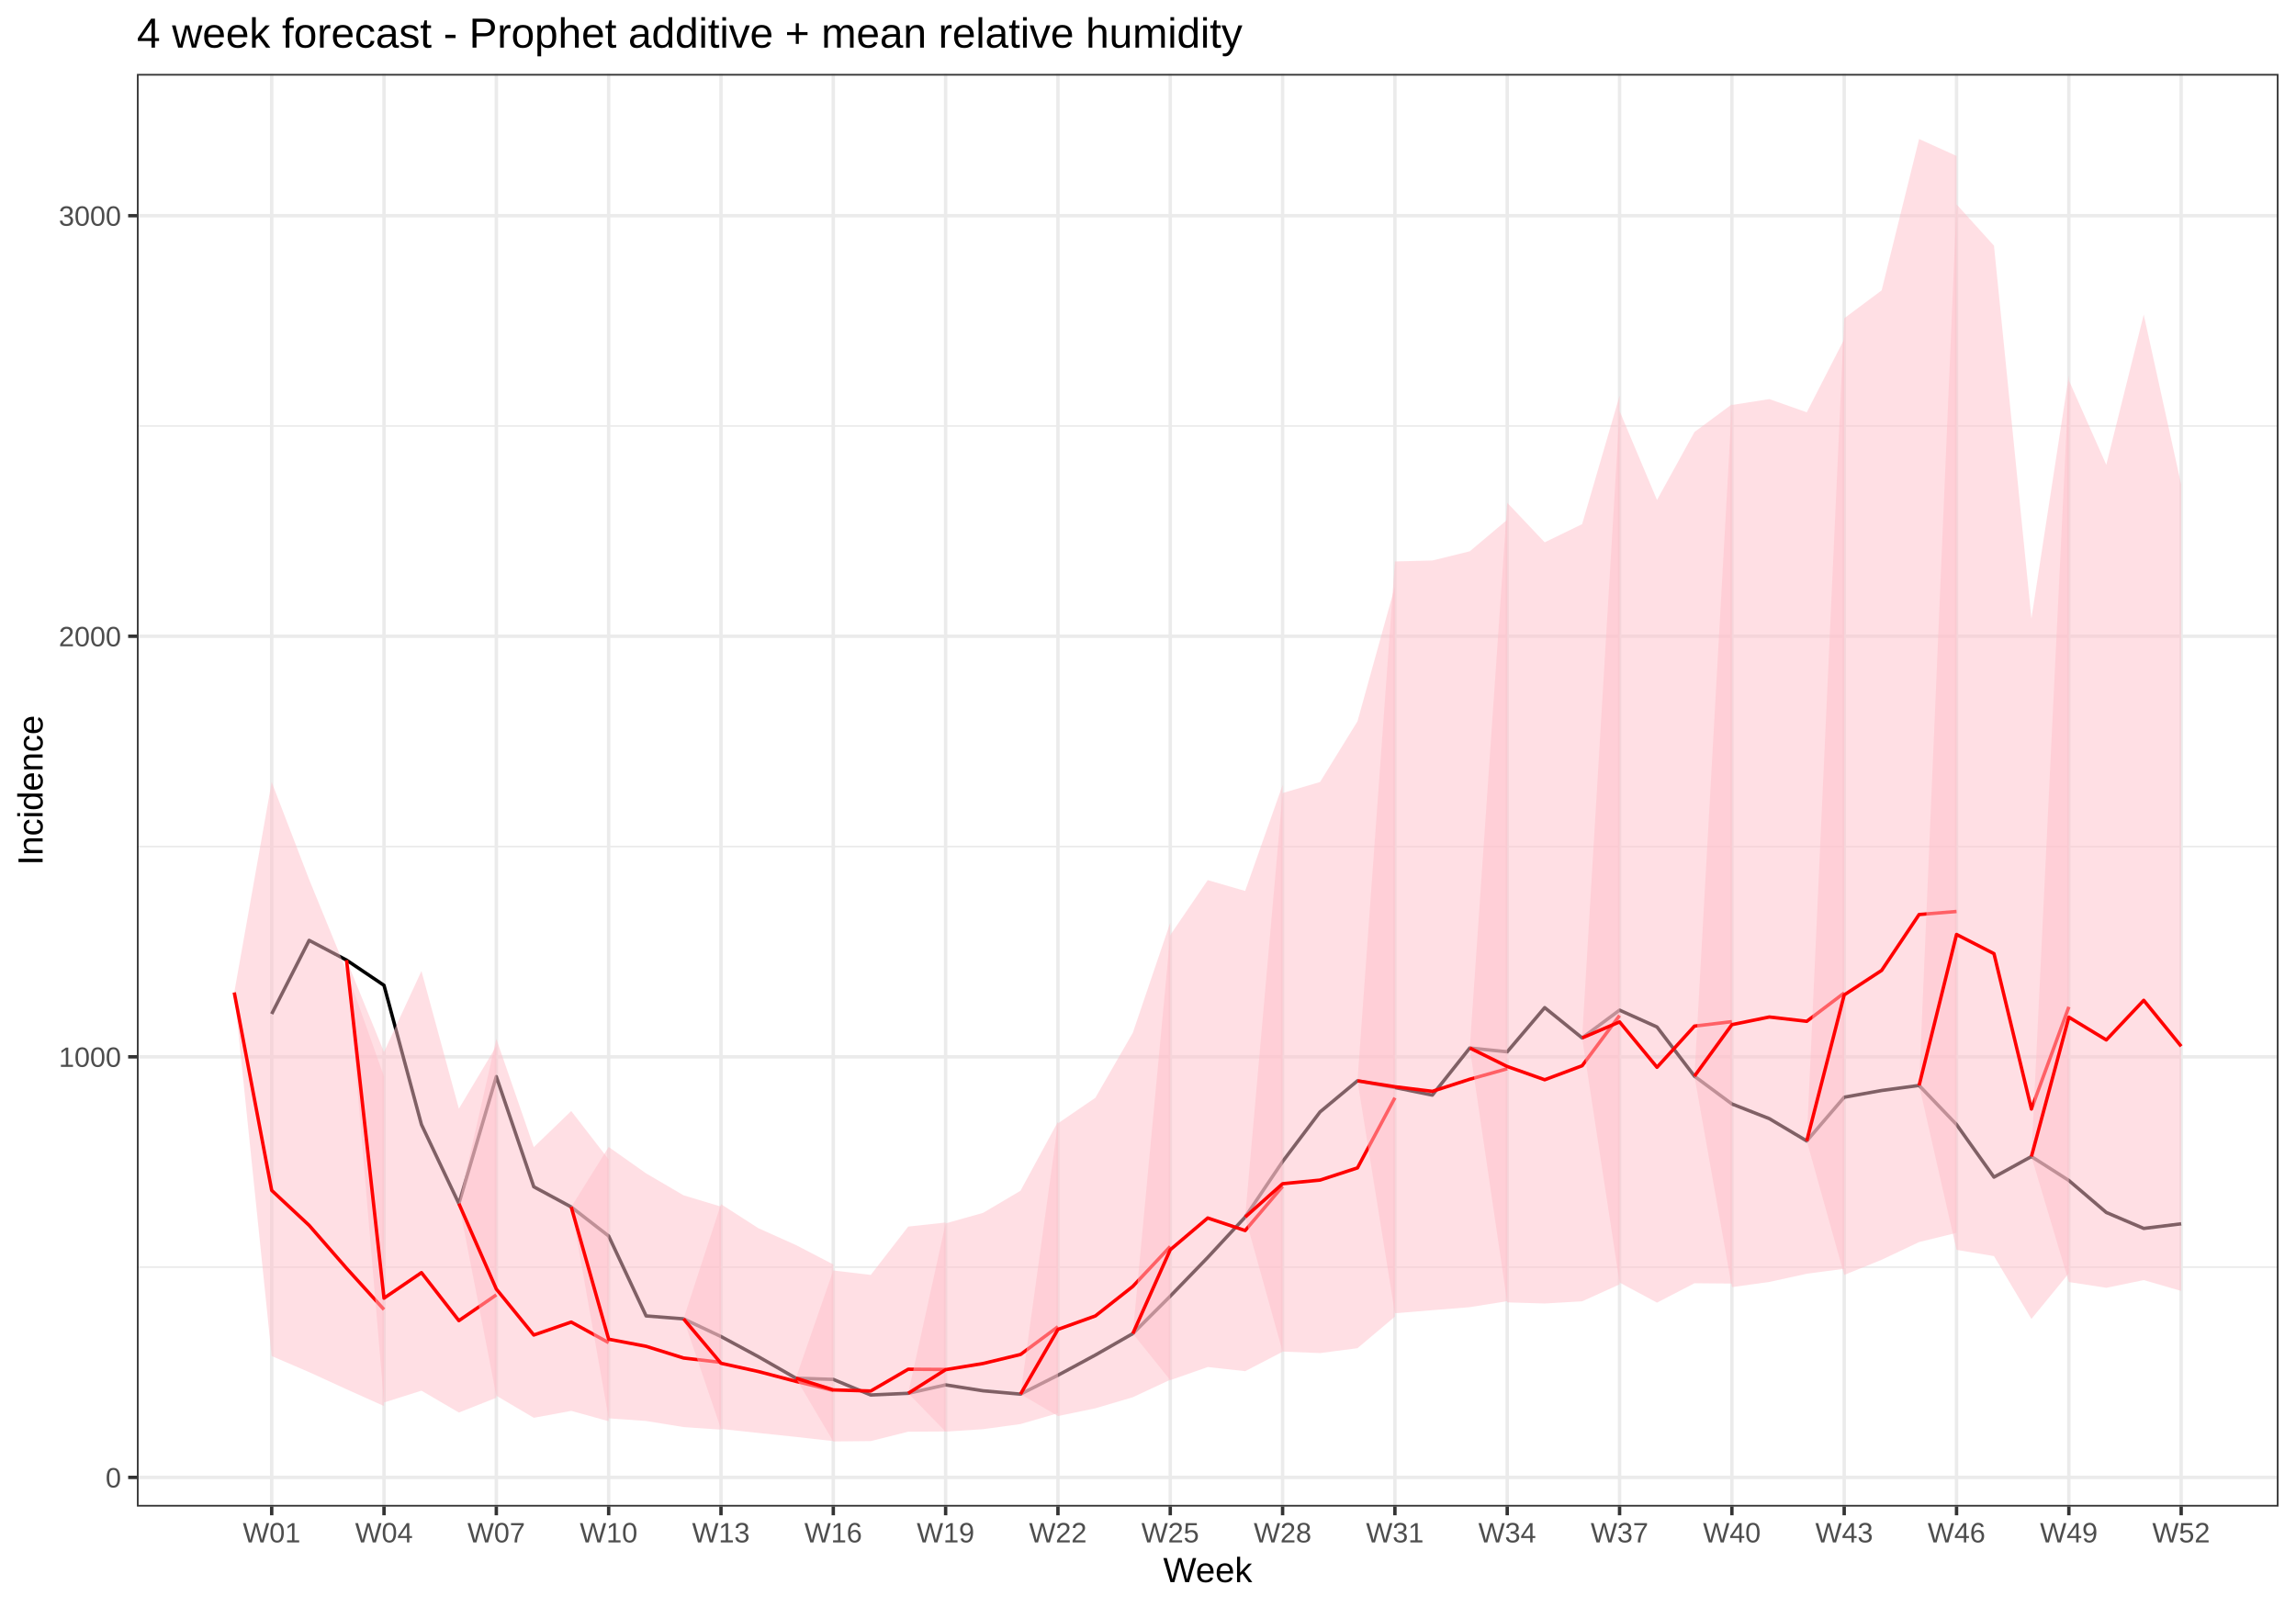
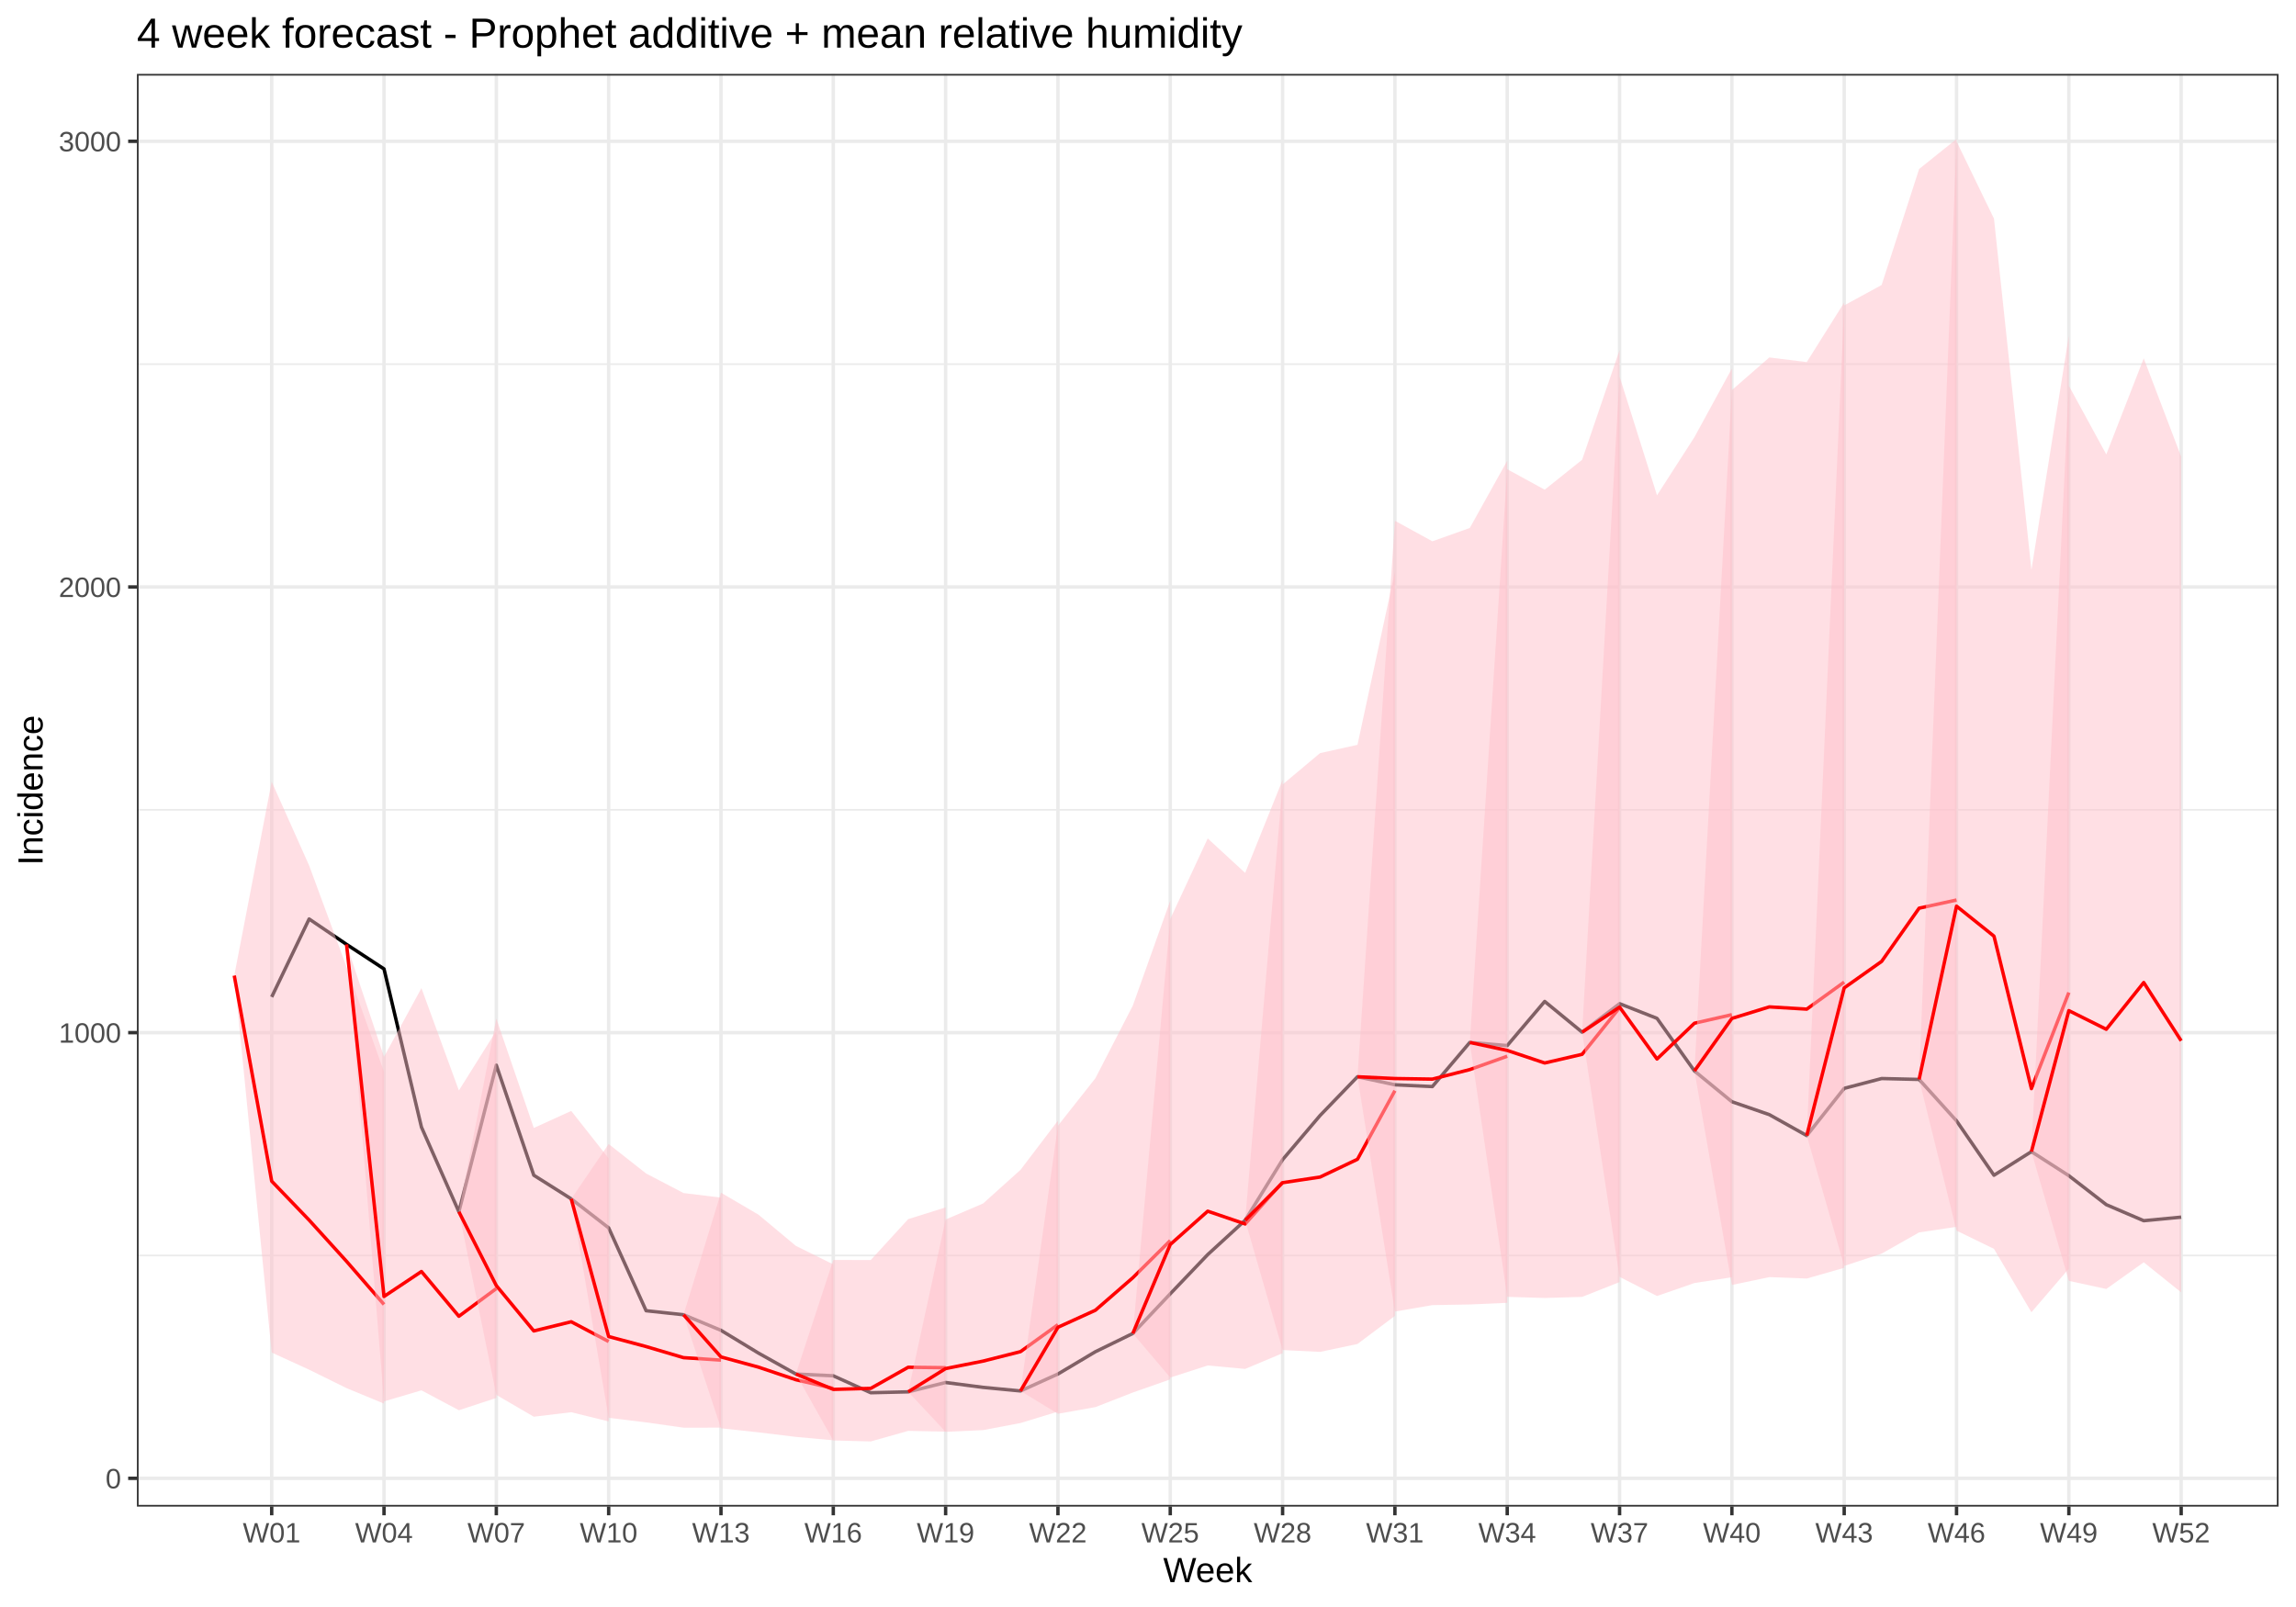
<svg xmlns="http://www.w3.org/2000/svg" class="svglite" width="720.00pt" height="504.00pt" viewBox="0 0 720.00 504.00">
  <defs>
    <style type="text/css">
    .svglite line, .svglite polyline, .svglite polygon, .svglite path, .svglite rect, .svglite circle {
      fill: none;
      stroke: #000000;
      stroke-linecap: round;
      stroke-linejoin: round;
      stroke-miterlimit: 10.00;
    }
    .svglite text {
      white-space: pre;
    }
  </style>
  </defs>
  <rect width="100%" height="100%" style="stroke: none; fill: #FFFFFF;" />
  <defs>
    <clipPath id="cpMC4wMHw3MjAuMDB8MC4wMHw1MDQuMDA=">
      <rect x="0.00" y="0.00" width="720.00" height="504.00" />
    </clipPath>
  </defs>
  <g clip-path="url(#cpMC4wMHw3MjAuMDB8MC4wMHw1MDQuMDA=)">
    <rect x="0.00" y="-0" width="720.00" height="504.00" style="stroke-width: 1.07; stroke: #FFFFFF; fill: #FFFFFF;" />
  </g>
  <defs>
    <clipPath id="cpNDIuOTN8NzE0LjUyfDIzLjE4fDQ3Mi41MA==">
      <rect x="42.93" y="23.18" width="671.59" height="449.33" />
    </clipPath>
  </defs>
  <g clip-path="url(#cpNDIuOTN8NzE0LjUyfDIzLjE4fDQ3Mi41MA==)">
    <rect x="42.93" y="23.18" width="671.59" height="449.33" style="stroke-width: 1.07; stroke: none; fill: #FFFFFF;" />
-     <polyline points="42.93,397.41 714.52,397.41 " style="stroke-width: 0.53; stroke: #EBEBEB; stroke-linecap: butt;" />
-     <polyline points="42.93,265.50 714.52,265.50 " style="stroke-width: 0.53; stroke: #EBEBEB; stroke-linecap: butt;" />
-     <polyline points="42.93,133.60 714.52,133.60 " style="stroke-width: 0.53; stroke: #EBEBEB; stroke-linecap: butt;" />
-     <polyline points="42.93,463.36 714.52,463.36 " style="stroke-width: 1.07; stroke: #EBEBEB; stroke-linecap: butt;" />
-     <polyline points="42.93,331.45 714.52,331.45 " style="stroke-width: 1.07; stroke: #EBEBEB; stroke-linecap: butt;" />
-     <polyline points="42.93,199.55 714.52,199.55 " style="stroke-width: 1.07; stroke: #EBEBEB; stroke-linecap: butt;" />
-     <polyline points="42.93,67.65 714.52,67.65 " style="stroke-width: 1.07; stroke: #EBEBEB; stroke-linecap: butt;" />
+     <polyline points="42.93,393.75 714.52,393.75 " style="stroke-width: 0.53; stroke: #EBEBEB; stroke-linecap: butt;" />
+     <polyline points="42.93,253.98 714.52,253.98 " style="stroke-width: 0.53; stroke: #EBEBEB; stroke-linecap: butt;" />
+     <polyline points="42.93,114.20 714.52,114.20 " style="stroke-width: 0.53; stroke: #EBEBEB; stroke-linecap: butt;" />
+     <polyline points="42.93,463.64 714.52,463.64 " style="stroke-width: 1.07; stroke: #EBEBEB; stroke-linecap: butt;" />
+     <polyline points="42.93,323.86 714.52,323.86 " style="stroke-width: 1.07; stroke: #EBEBEB; stroke-linecap: butt;" />
+     <polyline points="42.93,184.09 714.52,184.09 " style="stroke-width: 1.07; stroke: #EBEBEB; stroke-linecap: butt;" />
+     <polyline points="42.93,44.31 714.52,44.31 " style="stroke-width: 1.07; stroke: #EBEBEB; stroke-linecap: butt;" />
    <polyline points="85.20,472.50 85.20,23.18 " style="stroke-width: 1.07; stroke: #EBEBEB; stroke-linecap: butt;" />
    <polyline points="120.42,472.50 120.42,23.18 " style="stroke-width: 1.07; stroke: #EBEBEB; stroke-linecap: butt;" />
    <polyline points="155.64,472.50 155.64,23.18 " style="stroke-width: 1.07; stroke: #EBEBEB; stroke-linecap: butt;" />
    <polyline points="190.87,472.50 190.87,23.18 " style="stroke-width: 1.07; stroke: #EBEBEB; stroke-linecap: butt;" />
    <polyline points="226.09,472.50 226.09,23.18 " style="stroke-width: 1.07; stroke: #EBEBEB; stroke-linecap: butt;" />
    <polyline points="261.31,472.50 261.31,23.18 " style="stroke-width: 1.07; stroke: #EBEBEB; stroke-linecap: butt;" />
    <polyline points="296.54,472.50 296.54,23.18 " style="stroke-width: 1.07; stroke: #EBEBEB; stroke-linecap: butt;" />
    <polyline points="331.76,472.50 331.76,23.18 " style="stroke-width: 1.07; stroke: #EBEBEB; stroke-linecap: butt;" />
    <polyline points="366.98,472.50 366.98,23.18 " style="stroke-width: 1.07; stroke: #EBEBEB; stroke-linecap: butt;" />
    <polyline points="402.21,472.50 402.21,23.18 " style="stroke-width: 1.07; stroke: #EBEBEB; stroke-linecap: butt;" />
    <polyline points="437.43,472.50 437.43,23.18 " style="stroke-width: 1.07; stroke: #EBEBEB; stroke-linecap: butt;" />
    <polyline points="472.65,472.50 472.65,23.18 " style="stroke-width: 1.07; stroke: #EBEBEB; stroke-linecap: butt;" />
    <polyline points="507.88,472.50 507.88,23.18 " style="stroke-width: 1.07; stroke: #EBEBEB; stroke-linecap: butt;" />
    <polyline points="543.10,472.50 543.10,23.18 " style="stroke-width: 1.07; stroke: #EBEBEB; stroke-linecap: butt;" />
    <polyline points="578.32,472.50 578.32,23.18 " style="stroke-width: 1.07; stroke: #EBEBEB; stroke-linecap: butt;" />
    <polyline points="613.55,472.50 613.55,23.18 " style="stroke-width: 1.07; stroke: #EBEBEB; stroke-linecap: butt;" />
    <polyline points="648.77,472.50 648.77,23.18 " style="stroke-width: 1.07; stroke: #EBEBEB; stroke-linecap: butt;" />
    <polyline points="683.99,472.50 683.99,23.18 " style="stroke-width: 1.07; stroke: #EBEBEB; stroke-linecap: butt;" />
-     <polyline points="85.20,318.00 96.94,294.92 108.68,301.12 120.42,309.03 132.16,352.69 143.90,377.49 155.64,337.65 167.39,372.21 179.13,378.54 190.87,387.65 202.61,412.71 214.35,413.63 226.09,419.17 237.83,425.50 249.57,432.23 261.31,432.62 273.06,437.51 284.80,436.98 296.54,434.34 308.28,436.19 320.02,437.24 331.76,431.31 343.50,424.97 355.24,418.25 366.98,406.51 378.73,394.37 390.47,381.71 402.21,364.30 413.95,348.73 425.69,338.97 437.43,341.08 449.17,343.46 460.91,328.68 472.65,329.87 484.40,316.02 496.14,325.52 507.88,316.81 519.62,322.09 531.36,337.52 543.10,346.23 554.84,350.84 566.58,357.84 578.32,344.12 590.06,342.01 601.81,340.42 613.55,352.69 625.29,369.18 637.03,362.72 648.77,370.23 660.51,380.26 672.25,385.27 683.99,383.82 " style="stroke-width: 1.07; stroke-linecap: butt;" />
-     <polygon points="73.46,311.27 85.20,245.28 96.94,275.83 108.68,304.54 120.42,337.61 120.42,440.98 108.68,435.72 96.94,430.34 85.20,425.30 73.46,311.27 " style="stroke-width: 0.00; stroke: none; stroke-linecap: butt; fill: #FFC0CB; fill-opacity: 0.50;" />
-     <polyline points="73.46,311.27 85.20,245.28 96.94,275.83 108.68,304.54 120.42,337.61 " style="stroke-width: 1.07; stroke: none; stroke-linecap: butt;" />
-     <polyline points="120.42,440.98 108.68,435.72 96.94,430.34 85.20,425.30 73.46,311.27 " style="stroke-width: 1.07; stroke: none; stroke-linecap: butt;" />
-     <polyline points="73.46,311.27 85.20,373.34 96.94,384.30 108.68,397.78 120.42,410.71 " style="stroke-width: 1.07; stroke: #FF0000; stroke-linecap: butt;" />
-     <polygon points="108.68,301.12 120.42,329.94 132.16,304.55 143.90,347.72 155.64,328.08 155.64,438.37 143.90,443.01 132.16,436.15 120.42,439.86 108.68,301.12 " style="stroke-width: 0.00; stroke: none; stroke-linecap: butt; fill: #FFC0CB; fill-opacity: 0.50;" />
-     <polyline points="108.68,301.12 120.42,329.94 132.16,304.55 143.90,347.72 155.64,328.08 " style="stroke-width: 1.07; stroke: none; stroke-linecap: butt;" />
-     <polyline points="155.64,438.37 143.90,443.01 132.16,436.15 120.42,439.86 108.68,301.12 " style="stroke-width: 1.07; stroke: none; stroke-linecap: butt;" />
-     <polyline points="108.68,301.12 120.42,407.14 132.16,399.13 143.90,414.19 155.64,406.11 " style="stroke-width: 1.07; stroke: #FF0000; stroke-linecap: butt;" />
-     <polygon points="143.90,377.49 155.64,325.81 167.39,359.77 179.13,348.45 190.87,363.62 190.87,445.74 179.13,442.49 167.39,444.66 155.64,437.73 143.90,377.49 " style="stroke-width: 0.00; stroke: none; stroke-linecap: butt; fill: #FFC0CB; fill-opacity: 0.50;" />
-     <polyline points="143.90,377.49 155.64,325.81 167.39,359.77 179.13,348.45 190.87,363.62 " style="stroke-width: 1.07; stroke: none; stroke-linecap: butt;" />
-     <polyline points="190.87,445.74 179.13,442.49 167.39,444.66 155.64,437.73 143.90,377.49 " style="stroke-width: 1.07; stroke: none; stroke-linecap: butt;" />
-     <polyline points="143.90,377.49 155.64,404.28 167.39,418.70 179.13,414.64 190.87,421.10 " style="stroke-width: 1.07; stroke: #FF0000; stroke-linecap: butt;" />
-     <polygon points="179.13,378.54 190.87,359.72 202.61,368.01 214.35,374.88 226.09,378.43 226.09,448.38 214.35,447.57 202.61,445.66 190.87,444.83 179.13,378.54 " style="stroke-width: 0.00; stroke: none; stroke-linecap: butt; fill: #FFC0CB; fill-opacity: 0.50;" />
-     <polyline points="179.13,378.54 190.87,359.72 202.61,368.01 214.35,374.88 226.09,378.43 " style="stroke-width: 1.07; stroke: none; stroke-linecap: butt;" />
-     <polyline points="226.09,448.38 214.35,447.57 202.61,445.66 190.87,444.83 179.13,378.54 " style="stroke-width: 1.07; stroke: none; stroke-linecap: butt;" />
-     <polyline points="179.13,378.54 190.87,420.01 202.61,422.24 214.35,425.91 226.09,427.28 " style="stroke-width: 1.07; stroke: #FF0000; stroke-linecap: butt;" />
-     <polygon points="214.35,413.63 226.09,377.66 237.83,385.21 249.57,390.47 261.31,396.57 261.31,451.98 249.57,450.65 237.83,449.42 226.09,448.16 214.35,413.63 " style="stroke-width: 0.00; stroke: none; stroke-linecap: butt; fill: #FFC0CB; fill-opacity: 0.50;" />
-     <polyline points="214.35,413.63 226.09,377.66 237.83,385.21 249.57,390.47 261.31,396.57 " style="stroke-width: 1.07; stroke: none; stroke-linecap: butt;" />
-     <polyline points="261.31,451.98 249.57,450.65 237.83,449.42 226.09,448.16 214.35,413.63 " style="stroke-width: 1.07; stroke: none; stroke-linecap: butt;" />
-     <polyline points="214.35,413.63 226.09,427.56 237.83,430.15 249.57,433.23 261.31,436.09 " style="stroke-width: 1.07; stroke: #FF0000; stroke-linecap: butt;" />
-     <polygon points="249.57,432.23 261.31,398.46 273.06,399.85 284.80,384.69 296.54,383.41 296.54,448.95 284.80,449.02 273.06,451.96 261.31,452.08 249.57,432.23 " style="stroke-width: 0.00; stroke: none; stroke-linecap: butt; fill: #FFC0CB; fill-opacity: 0.50;" />
-     <polyline points="249.57,432.23 261.31,398.46 273.06,399.85 284.80,384.69 296.54,383.41 " style="stroke-width: 1.07; stroke: none; stroke-linecap: butt;" />
-     <polyline points="296.54,448.95 284.80,449.02 273.06,451.96 261.31,452.08 249.57,432.23 " style="stroke-width: 1.07; stroke: none; stroke-linecap: butt;" />
-     <polyline points="249.57,432.23 261.31,435.91 273.06,436.26 284.80,429.43 296.54,429.50 " style="stroke-width: 1.07; stroke: #FF0000; stroke-linecap: butt;" />
-     <polygon points="284.80,436.98 296.54,383.68 308.28,380.39 320.02,373.45 331.76,351.80 331.76,443.22 320.02,446.62 308.28,448.23 296.54,449.00 284.80,436.98 " style="stroke-width: 0.00; stroke: none; stroke-linecap: butt; fill: #FFC0CB; fill-opacity: 0.50;" />
-     <polyline points="284.80,436.98 296.54,383.68 308.28,380.39 320.02,373.45 331.76,351.80 " style="stroke-width: 1.07; stroke: none; stroke-linecap: butt;" />
-     <polyline points="331.76,443.22 320.02,446.62 308.28,448.23 296.54,449.00 284.80,436.98 " style="stroke-width: 1.07; stroke: none; stroke-linecap: butt;" />
-     <polyline points="284.80,436.98 296.54,429.56 308.28,427.63 320.02,424.80 331.76,416.10 " style="stroke-width: 1.07; stroke: #FF0000; stroke-linecap: butt;" />
-     <polygon points="320.02,437.24 331.76,352.32 343.50,344.29 355.24,323.90 366.98,289.35 366.98,432.72 355.24,438.21 343.50,441.68 331.76,444.11 320.02,437.24 " style="stroke-width: 0.00; stroke: none; stroke-linecap: butt; fill: #FFC0CB; fill-opacity: 0.50;" />
-     <polyline points="320.02,437.24 331.76,352.32 343.50,344.29 355.24,323.90 366.98,289.35 " style="stroke-width: 1.07; stroke: none; stroke-linecap: butt;" />
-     <polyline points="366.98,432.72 355.24,438.21 343.50,441.68 331.76,444.11 320.02,437.24 " style="stroke-width: 1.07; stroke: none; stroke-linecap: butt;" />
-     <polyline points="320.02,437.24 331.76,416.94 343.50,412.71 355.24,403.45 366.98,390.94 " style="stroke-width: 1.07; stroke: #FF0000; stroke-linecap: butt;" />
-     <polygon points="355.24,418.25 366.98,293.27 378.73,276.03 390.47,279.43 402.21,246.19 402.21,423.94 390.47,430.04 378.73,428.74 366.98,432.86 355.24,418.25 " style="stroke-width: 0.00; stroke: none; stroke-linecap: butt; fill: #FFC0CB; fill-opacity: 0.50;" />
-     <polyline points="355.24,418.25 366.98,293.27 378.73,276.03 390.47,279.43 402.21,246.19 " style="stroke-width: 1.07; stroke: none; stroke-linecap: butt;" />
-     <polyline points="402.21,423.94 390.47,430.04 378.73,428.74 366.98,432.86 355.24,418.25 " style="stroke-width: 1.07; stroke: none; stroke-linecap: butt;" />
-     <polyline points="355.24,418.25 366.98,391.96 378.73,382.00 390.47,385.93 402.21,372.08 " style="stroke-width: 1.07; stroke: #FF0000; stroke-linecap: butt;" />
-     <polygon points="390.47,381.71 402.21,248.72 413.95,245.26 425.69,226.23 437.43,183.94 437.43,412.92 425.69,422.83 413.95,424.36 402.21,423.89 390.47,381.71 " style="stroke-width: 0.00; stroke: none; stroke-linecap: butt; fill: #FFC0CB; fill-opacity: 0.50;" />
-     <polyline points="390.47,381.71 402.21,248.72 413.95,245.26 425.69,226.23 437.43,183.94 " style="stroke-width: 1.07; stroke: none; stroke-linecap: butt;" />
-     <polyline points="437.43,412.92 425.69,422.83 413.95,424.36 402.21,423.89 390.47,381.71 " style="stroke-width: 1.07; stroke: none; stroke-linecap: butt;" />
-     <polyline points="390.47,381.71 402.21,371.25 413.95,370.11 425.69,366.28 437.43,344.29 " style="stroke-width: 1.07; stroke: #FF0000; stroke-linecap: butt;" />
-     <polygon points="425.69,338.97 437.43,176.09 449.17,175.79 460.91,172.90 472.65,163.01 472.65,408.08 460.91,409.96 449.17,410.91 437.43,411.87 425.69,338.97 " style="stroke-width: 0.00; stroke: none; stroke-linecap: butt; fill: #FFC0CB; fill-opacity: 0.50;" />
-     <polyline points="425.69,338.97 437.43,176.09 449.17,175.79 460.91,172.90 472.65,163.01 " style="stroke-width: 1.07; stroke: none; stroke-linecap: butt;" />
-     <polyline points="472.65,408.08 460.91,409.96 449.17,410.91 437.43,411.87 425.69,338.97 " style="stroke-width: 1.07; stroke: none; stroke-linecap: butt;" />
-     <polyline points="425.69,338.97 437.43,340.83 449.17,342.27 460.91,338.48 472.65,335.19 " style="stroke-width: 1.07; stroke: #FF0000; stroke-linecap: butt;" />
-     <polygon points="460.91,328.68 472.65,157.67 484.40,170.09 496.14,164.38 507.88,124.13 507.88,402.82 496.14,408.13 484.40,408.81 472.65,408.46 460.91,328.68 " style="stroke-width: 0.00; stroke: none; stroke-linecap: butt; fill: #FFC0CB; fill-opacity: 0.50;" />
-     <polyline points="460.91,328.68 472.65,157.67 484.40,170.09 496.14,164.38 507.88,124.13 " style="stroke-width: 1.07; stroke: none; stroke-linecap: butt;" />
-     <polyline points="507.88,402.82 496.14,408.13 484.40,408.81 472.65,408.46 460.91,328.68 " style="stroke-width: 1.07; stroke: none; stroke-linecap: butt;" />
-     <polyline points="460.91,328.68 472.65,334.48 484.40,338.64 496.14,334.25 507.88,318.49 " style="stroke-width: 1.07; stroke: #FF0000; stroke-linecap: butt;" />
-     <polygon points="496.14,325.52 507.88,128.91 519.62,156.81 531.36,135.49 543.10,126.80 543.10,402.56 531.36,402.46 519.62,408.54 507.88,402.25 496.14,325.52 " style="stroke-width: 0.00; stroke: none; stroke-linecap: butt; fill: #FFC0CB; fill-opacity: 0.50;" />
-     <polyline points="496.14,325.52 507.88,128.91 519.62,156.81 531.36,135.49 543.10,126.80 " style="stroke-width: 1.07; stroke: none; stroke-linecap: butt;" />
-     <polyline points="543.10,402.56 531.36,402.46 519.62,408.54 507.88,402.25 496.14,325.52 " style="stroke-width: 1.07; stroke: none; stroke-linecap: butt;" />
-     <polyline points="496.14,325.52 507.88,320.50 519.62,334.73 531.36,321.82 543.10,320.42 " style="stroke-width: 1.07; stroke: #FF0000; stroke-linecap: butt;" />
-     <polygon points="531.36,337.52 543.10,127.01 554.84,125.17 566.58,129.31 578.32,106.39 578.32,397.92 566.58,399.48 554.84,402.05 543.10,403.68 531.36,337.52 " style="stroke-width: 0.00; stroke: none; stroke-linecap: butt; fill: #FFC0CB; fill-opacity: 0.50;" />
-     <polyline points="531.36,337.52 543.10,127.01 554.84,125.17 566.58,129.31 578.32,106.39 " style="stroke-width: 1.07; stroke: none; stroke-linecap: butt;" />
-     <polyline points="578.32,397.92 566.58,399.48 554.84,402.05 543.10,403.68 531.36,337.52 " style="stroke-width: 1.07; stroke: none; stroke-linecap: butt;" />
-     <polyline points="531.36,337.52 543.10,321.36 554.84,318.96 566.58,320.31 578.32,311.42 " style="stroke-width: 1.07; stroke: #FF0000; stroke-linecap: butt;" />
-     <polygon points="566.58,357.84 578.32,99.83 590.06,91.07 601.81,43.60 613.55,48.91 613.55,386.66 601.81,389.54 590.06,395.10 578.32,399.86 566.58,357.84 " style="stroke-width: 0.00; stroke: none; stroke-linecap: butt; fill: #FFC0CB; fill-opacity: 0.50;" />
-     <polyline points="566.58,357.84 578.32,99.83 590.06,91.07 601.81,43.60 613.55,48.91 " style="stroke-width: 1.07; stroke: none; stroke-linecap: butt;" />
-     <polyline points="613.55,386.66 601.81,389.54 590.06,395.10 578.32,399.86 566.58,357.84 " style="stroke-width: 1.07; stroke: none; stroke-linecap: butt;" />
-     <polyline points="566.58,357.84 578.32,312.03 590.06,304.35 601.81,286.82 613.55,285.87 " style="stroke-width: 1.07; stroke: #FF0000; stroke-linecap: butt;" />
-     <polygon points="601.81,340.42 613.55,64.09 625.29,77.06 637.03,193.98 648.77,117.68 648.77,399.33 637.03,413.66 625.29,393.95 613.55,391.99 601.81,340.42 " style="stroke-width: 0.00; stroke: none; stroke-linecap: butt; fill: #FFC0CB; fill-opacity: 0.50;" />
-     <polyline points="601.81,340.42 613.55,64.09 625.29,77.06 637.03,193.98 648.77,117.68 " style="stroke-width: 1.07; stroke: none; stroke-linecap: butt;" />
-     <polyline points="648.77,399.33 637.03,413.66 625.29,393.95 613.55,391.99 601.81,340.42 " style="stroke-width: 1.07; stroke: none; stroke-linecap: butt;" />
-     <polyline points="601.81,340.42 613.55,293.07 625.29,299.09 637.03,347.82 648.77,315.78 " style="stroke-width: 1.07; stroke: #FF0000; stroke-linecap: butt;" />
-     <polygon points="637.03,362.72 648.77,119.28 660.51,145.78 672.25,98.67 683.99,151.96 683.99,404.87 672.25,401.47 660.51,403.89 648.77,402.08 637.03,362.72 " style="stroke-width: 0.00; stroke: none; stroke-linecap: butt; fill: #FFC0CB; fill-opacity: 0.50;" />
-     <polyline points="637.03,362.72 648.77,119.28 660.51,145.78 672.25,98.67 683.99,151.96 " style="stroke-width: 1.07; stroke: none; stroke-linecap: butt;" />
-     <polyline points="683.99,404.87 672.25,401.47 660.51,403.89 648.77,402.08 637.03,362.72 " style="stroke-width: 1.07; stroke: none; stroke-linecap: butt;" />
-     <polyline points="637.03,362.72 648.77,319.02 660.51,326.15 672.25,313.73 683.99,328.14 " style="stroke-width: 1.07; stroke: #FF0000; stroke-linecap: butt;" />
+     <polyline points="85.20,312.68 96.94,288.22 108.68,296.19 120.42,303.88 132.16,353.50 143.90,380.05 155.64,334.07 167.39,368.59 179.13,376.00 190.87,385.09 202.61,411.08 214.35,412.34 226.09,417.23 237.83,424.36 249.57,430.93 261.31,431.49 273.06,436.80 284.80,436.52 296.54,433.59 308.28,435.12 320.02,436.24 331.76,430.93 343.50,423.94 355.24,418.21 366.98,405.77 378.73,393.47 390.47,382.71 402.21,363.70 413.95,349.86 425.69,337.70 437.43,340.22 449.17,340.78 460.91,326.94 472.65,327.92 484.40,314.08 496.14,323.72 507.88,314.78 519.62,319.39 531.36,335.88 543.10,345.53 554.84,349.58 566.58,356.15 578.32,341.34 590.06,338.26 601.81,338.54 613.55,351.54 625.29,368.59 637.03,361.18 648.77,368.73 660.51,377.82 672.25,382.85 683.99,381.73 " style="stroke-width: 1.07; stroke-linecap: butt;" />
+     <polygon points="73.46,305.97 85.20,245.17 96.94,271.45 108.68,303.26 120.42,336.14 120.42,440.22 108.68,435.36 96.94,429.57 85.20,424.20 73.46,305.97 " style="stroke-width: 0.00; stroke: none; stroke-linecap: butt; fill: #FFC0CB; fill-opacity: 0.50;" />
+     <polyline points="73.46,305.97 85.20,245.17 96.94,271.45 108.68,303.26 120.42,336.14 " style="stroke-width: 1.07; stroke: none; stroke-linecap: butt;" />
+     <polyline points="120.42,440.22 108.68,435.36 96.94,429.57 85.20,424.20 73.46,305.97 " style="stroke-width: 1.07; stroke: none; stroke-linecap: butt;" />
+     <polyline points="73.46,305.97 85.20,370.45 96.94,382.66 108.68,395.60 120.42,409.12 " style="stroke-width: 1.07; stroke: #FF0000; stroke-linecap: butt;" />
+     <polygon points="108.68,296.19 120.42,331.45 132.16,309.91 143.90,342.01 155.64,323.27 155.64,438.43 143.90,442.29 132.16,436.05 120.42,439.52 108.68,296.19 " style="stroke-width: 0.00; stroke: none; stroke-linecap: butt; fill: #FFC0CB; fill-opacity: 0.50;" />
+     <polyline points="108.68,296.19 120.42,331.45 132.16,309.91 143.90,342.01 155.64,323.27 " style="stroke-width: 1.07; stroke: none; stroke-linecap: butt;" />
+     <polyline points="155.64,438.43 143.90,442.29 132.16,436.05 120.42,439.52 108.68,296.19 " style="stroke-width: 1.07; stroke: none; stroke-linecap: butt;" />
+     <polyline points="108.68,296.19 120.42,406.61 132.16,398.78 143.90,412.82 155.64,404.13 " style="stroke-width: 1.07; stroke: #FF0000; stroke-linecap: butt;" />
+     <polygon points="143.90,380.05 155.64,319.44 167.39,353.76 179.13,348.42 190.87,363.29 190.87,445.80 179.13,442.91 167.39,444.32 155.64,437.48 143.90,380.05 " style="stroke-width: 0.00; stroke: none; stroke-linecap: butt; fill: #FFC0CB; fill-opacity: 0.50;" />
+     <polyline points="143.90,380.05 155.64,319.44 167.39,353.76 179.13,348.42 190.87,363.29 " style="stroke-width: 1.07; stroke: none; stroke-linecap: butt;" />
+     <polyline points="190.87,445.80 179.13,442.91 167.39,444.32 155.64,437.48 143.90,380.05 " style="stroke-width: 1.07; stroke: none; stroke-linecap: butt;" />
+     <polyline points="143.90,380.05 155.64,403.20 167.39,417.42 179.13,414.54 190.87,420.74 " style="stroke-width: 1.07; stroke: #FF0000; stroke-linecap: butt;" />
+     <polygon points="179.13,376.00 190.87,358.80 202.61,368.04 214.35,374.17 226.09,375.61 226.09,447.75 214.35,447.76 202.61,446.10 190.87,444.67 179.13,376.00 " style="stroke-width: 0.00; stroke: none; stroke-linecap: butt; fill: #FFC0CB; fill-opacity: 0.50;" />
+     <polyline points="179.13,376.00 190.87,358.80 202.61,368.04 214.35,374.17 226.09,375.61 " style="stroke-width: 1.07; stroke: none; stroke-linecap: butt;" />
+     <polyline points="226.09,447.75 214.35,447.76 202.61,446.10 190.87,444.67 179.13,376.00 " style="stroke-width: 1.07; stroke: none; stroke-linecap: butt;" />
+     <polyline points="179.13,376.00 190.87,419.18 202.61,422.32 214.35,425.80 226.09,426.58 " style="stroke-width: 1.07; stroke: #FF0000; stroke-linecap: butt;" />
+     <polygon points="214.35,412.34 226.09,374.06 237.83,380.94 249.57,390.74 261.31,396.55 261.31,451.72 249.57,450.65 237.83,449.22 226.09,447.95 214.35,412.34 " style="stroke-width: 0.00; stroke: none; stroke-linecap: butt; fill: #FFC0CB; fill-opacity: 0.50;" />
+     <polyline points="214.35,412.34 226.09,374.06 237.83,380.94 249.57,390.74 261.31,396.55 " style="stroke-width: 1.07; stroke: none; stroke-linecap: butt;" />
+     <polyline points="261.31,451.72 249.57,450.65 237.83,449.22 226.09,447.95 214.35,412.34 " style="stroke-width: 1.07; stroke: none; stroke-linecap: butt;" />
+     <polyline points="214.35,412.34 226.09,425.57 237.83,428.77 249.57,432.72 261.31,435.45 " style="stroke-width: 1.07; stroke: #FF0000; stroke-linecap: butt;" />
+     <polygon points="249.57,430.93 261.31,395.15 273.06,395.18 284.80,382.35 296.54,378.67 296.54,449.00 284.80,448.76 273.06,452.08 261.31,451.76 249.57,430.93 " style="stroke-width: 0.00; stroke: none; stroke-linecap: butt; fill: #FFC0CB; fill-opacity: 0.50;" />
+     <polyline points="249.57,430.93 261.31,395.15 273.06,395.18 284.80,382.35 296.54,378.67 " style="stroke-width: 1.07; stroke: none; stroke-linecap: butt;" />
+     <polyline points="296.54,449.00 284.80,448.76 273.06,452.08 261.31,451.76 249.57,430.93 " style="stroke-width: 1.07; stroke: none; stroke-linecap: butt;" />
+     <polyline points="249.57,430.93 261.31,435.75 273.06,435.43 284.80,428.81 296.54,428.95 " style="stroke-width: 1.07; stroke: #FF0000; stroke-linecap: butt;" />
+     <polygon points="284.80,436.52 296.54,382.47 308.28,377.45 320.02,366.90 331.76,351.45 331.76,442.71 320.02,446.30 308.28,448.52 296.54,449.06 284.80,436.52 " style="stroke-width: 0.00; stroke: none; stroke-linecap: butt; fill: #FFC0CB; fill-opacity: 0.50;" />
+     <polyline points="284.80,436.52 296.54,382.47 308.28,377.45 320.02,366.90 331.76,351.45 " style="stroke-width: 1.07; stroke: none; stroke-linecap: butt;" />
+     <polyline points="331.76,442.71 320.02,446.30 308.28,448.52 296.54,449.06 284.80,436.52 " style="stroke-width: 1.07; stroke: none; stroke-linecap: butt;" />
+     <polyline points="284.80,436.52 296.54,429.22 308.28,426.88 320.02,423.91 331.76,415.45 " style="stroke-width: 1.07; stroke: #FF0000; stroke-linecap: butt;" />
+     <polygon points="320.02,436.24 331.76,353.04 343.50,338.18 355.24,315.38 366.98,282.46 366.98,432.61 355.24,436.73 343.50,441.31 331.76,443.40 320.02,436.24 " style="stroke-width: 0.00; stroke: none; stroke-linecap: butt; fill: #FFC0CB; fill-opacity: 0.50;" />
+     <polyline points="320.02,436.24 331.76,353.04 343.50,338.18 355.24,315.38 366.98,282.46 " style="stroke-width: 1.07; stroke: none; stroke-linecap: butt;" />
+     <polyline points="366.98,432.61 355.24,436.73 343.50,441.31 331.76,443.40 320.02,436.24 " style="stroke-width: 1.07; stroke: none; stroke-linecap: butt;" />
+     <polyline points="320.02,436.24 331.76,416.27 343.50,410.93 355.24,400.73 366.98,389.08 " style="stroke-width: 1.07; stroke: #FF0000; stroke-linecap: butt;" />
+     <polygon points="355.24,418.21 366.98,288.21 378.73,262.96 390.47,273.77 402.21,244.60 402.21,424.40 390.47,429.33 378.73,428.25 366.98,432.04 355.24,418.21 " style="stroke-width: 0.00; stroke: none; stroke-linecap: butt; fill: #FFC0CB; fill-opacity: 0.50;" />
+     <polyline points="355.24,418.21 366.98,288.21 378.73,262.96 390.47,273.77 402.21,244.60 " style="stroke-width: 1.07; stroke: none; stroke-linecap: butt;" />
+     <polyline points="402.21,424.40 390.47,429.33 378.73,428.25 366.98,432.04 355.24,418.21 " style="stroke-width: 1.07; stroke: none; stroke-linecap: butt;" />
+     <polyline points="355.24,418.21 366.98,390.31 378.73,379.86 390.47,383.87 402.21,370.75 " style="stroke-width: 1.07; stroke: #FF0000; stroke-linecap: butt;" />
+     <polygon points="390.47,382.71 402.21,246.04 413.95,236.20 425.69,233.60 437.43,179.26 437.43,412.69 425.69,421.51 413.95,423.99 402.21,423.41 390.47,382.71 " style="stroke-width: 0.00; stroke: none; stroke-linecap: butt; fill: #FFC0CB; fill-opacity: 0.50;" />
+     <polyline points="390.47,382.71 402.21,246.04 413.95,236.20 425.69,233.60 437.43,179.26 " style="stroke-width: 1.07; stroke: none; stroke-linecap: butt;" />
+     <polyline points="437.43,412.69 425.69,421.51 413.95,423.99 402.21,423.41 390.47,382.71 " style="stroke-width: 1.07; stroke: none; stroke-linecap: butt;" />
+     <polyline points="390.47,382.71 402.21,370.92 413.95,369.16 425.69,363.58 437.43,342.07 " style="stroke-width: 1.07; stroke: #FF0000; stroke-linecap: butt;" />
+     <polygon points="425.69,337.70 437.43,163.32 449.17,169.77 460.91,165.59 472.65,144.50 472.65,408.60 460.91,409.12 449.17,409.32 437.43,411.34 425.69,337.70 " style="stroke-width: 0.00; stroke: none; stroke-linecap: butt; fill: #FFC0CB; fill-opacity: 0.50;" />
+     <polyline points="425.69,337.70 437.43,163.32 449.17,169.77 460.91,165.59 472.65,144.50 " style="stroke-width: 1.07; stroke: none; stroke-linecap: butt;" />
+     <polyline points="472.65,408.60 460.91,409.12 449.17,409.32 437.43,411.34 425.69,337.70 " style="stroke-width: 1.07; stroke: none; stroke-linecap: butt;" />
+     <polyline points="425.69,337.70 437.43,338.26 449.17,338.44 460.91,335.45 472.65,331.26 " style="stroke-width: 1.07; stroke: #FF0000; stroke-linecap: butt;" />
+     <polygon points="460.91,326.94 472.65,147.16 484.40,153.58 496.14,144.19 507.88,109.79 507.88,402.09 496.14,406.74 484.40,407.08 472.65,406.73 460.91,326.94 " style="stroke-width: 0.00; stroke: none; stroke-linecap: butt; fill: #FFC0CB; fill-opacity: 0.50;" />
+     <polyline points="460.91,326.94 472.65,147.16 484.40,153.58 496.14,144.19 507.88,109.79 " style="stroke-width: 1.07; stroke: none; stroke-linecap: butt;" />
+     <polyline points="507.88,402.09 496.14,406.74 484.40,407.08 472.65,406.73 460.91,326.94 " style="stroke-width: 1.07; stroke: none; stroke-linecap: butt;" />
+     <polyline points="460.91,326.94 472.65,329.44 484.40,333.38 496.14,330.66 507.88,316.04 " style="stroke-width: 1.07; stroke: #FF0000; stroke-linecap: butt;" />
+     <polygon points="496.14,323.72 507.88,118.09 519.62,155.35 531.36,137.09 543.10,115.58 543.10,400.58 531.36,402.39 519.62,406.46 507.88,400.47 496.14,323.72 " style="stroke-width: 0.00; stroke: none; stroke-linecap: butt; fill: #FFC0CB; fill-opacity: 0.50;" />
+     <polyline points="496.14,323.72 507.88,118.09 519.62,155.35 531.36,137.09 543.10,115.58 " style="stroke-width: 1.07; stroke: none; stroke-linecap: butt;" />
+     <polyline points="543.10,400.58 531.36,402.39 519.62,406.46 507.88,400.47 496.14,323.72 " style="stroke-width: 1.07; stroke: none; stroke-linecap: butt;" />
+     <polyline points="496.14,323.72 507.88,315.85 519.62,332.13 531.36,320.91 543.10,318.23 " style="stroke-width: 1.07; stroke: #FF0000; stroke-linecap: butt;" />
+     <polygon points="531.36,335.88 543.10,122.34 554.84,112.11 566.58,113.56 578.32,94.88 578.32,397.62 566.58,400.98 554.84,400.54 543.10,403.00 531.36,335.88 " style="stroke-width: 0.00; stroke: none; stroke-linecap: butt; fill: #FFC0CB; fill-opacity: 0.50;" />
+     <polyline points="531.36,335.88 543.10,122.34 554.84,112.11 566.58,113.56 578.32,94.88 " style="stroke-width: 1.07; stroke: none; stroke-linecap: butt;" />
+     <polyline points="578.32,397.62 566.58,400.98 554.84,400.54 543.10,403.00 531.36,335.88 " style="stroke-width: 1.07; stroke: none; stroke-linecap: butt;" />
+     <polyline points="531.36,335.88 543.10,319.40 554.84,315.79 566.58,316.49 578.32,308.01 " style="stroke-width: 1.07; stroke: #FF0000; stroke-linecap: butt;" />
+     <polygon points="566.58,356.15 578.32,95.78 590.06,89.38 601.81,53.01 613.55,43.60 613.55,384.76 601.81,386.52 590.06,393.17 578.32,397.03 566.58,356.15 " style="stroke-width: 0.00; stroke: none; stroke-linecap: butt; fill: #FFC0CB; fill-opacity: 0.50;" />
+     <polyline points="566.58,356.15 578.32,95.78 590.06,89.38 601.81,53.01 613.55,43.60 " style="stroke-width: 1.07; stroke: none; stroke-linecap: butt;" />
+     <polyline points="613.55,384.76 601.81,386.52 590.06,393.17 578.32,397.03 566.58,356.15 " style="stroke-width: 1.07; stroke: none; stroke-linecap: butt;" />
+     <polyline points="566.58,356.15 578.32,309.83 590.06,301.52 601.81,284.83 613.55,282.27 " style="stroke-width: 1.07; stroke: #FF0000; stroke-linecap: butt;" />
+     <polygon points="601.81,338.54 613.55,44.34 625.29,68.57 637.03,178.74 648.77,105.22 648.77,397.88 637.03,411.56 625.29,391.68 613.55,385.97 601.81,338.54 " style="stroke-width: 0.00; stroke: none; stroke-linecap: butt; fill: #FFC0CB; fill-opacity: 0.50;" />
+     <polyline points="601.81,338.54 613.55,44.34 625.29,68.57 637.03,178.74 648.77,105.22 " style="stroke-width: 1.07; stroke: none; stroke-linecap: butt;" />
+     <polyline points="648.77,397.88 637.03,411.56 625.29,391.68 613.55,385.97 601.81,338.54 " style="stroke-width: 1.07; stroke: none; stroke-linecap: butt;" />
+     <polyline points="601.81,338.54 613.55,284.20 625.29,293.61 637.03,341.42 648.77,311.28 " style="stroke-width: 1.07; stroke: #FF0000; stroke-linecap: butt;" />
+     <polygon points="637.03,361.18 648.77,120.98 660.51,142.51 672.25,112.39 683.99,143.23 683.99,405.32 672.25,395.89 660.51,404.26 648.77,401.72 637.03,361.18 " style="stroke-width: 0.00; stroke: none; stroke-linecap: butt; fill: #FFC0CB; fill-opacity: 0.50;" />
+     <polyline points="637.03,361.18 648.77,120.98 660.51,142.51 672.25,112.39 683.99,143.23 " style="stroke-width: 1.07; stroke: none; stroke-linecap: butt;" />
+     <polyline points="683.99,405.32 672.25,395.89 660.51,404.26 648.77,401.72 637.03,361.18 " style="stroke-width: 1.07; stroke: none; stroke-linecap: butt;" />
+     <polyline points="637.03,361.18 648.77,316.96 660.51,322.81 672.25,308.15 683.99,326.42 " style="stroke-width: 1.07; stroke: #FF0000; stroke-linecap: butt;" />
    <rect x="42.93" y="23.18" width="671.59" height="449.33" style="stroke-width: 1.07; stroke: #333333;" />
  </g>
  <g clip-path="url(#cpMC4wMHw3MjAuMDB8MC4wMHw1MDQuMDA=)">
-     <text x="38.00" y="466.51" text-anchor="end" style="font-size: 8.80px;fill: #4D4D4D; font-family: &quot;Arial&quot;;" textLength="4.90px" lengthAdjust="spacingAndGlyphs">0</text>
-     <text x="38.00" y="334.60" text-anchor="end" style="font-size: 8.80px;fill: #4D4D4D; font-family: &quot;Arial&quot;;" textLength="19.58px" lengthAdjust="spacingAndGlyphs">1000</text>
-     <text x="38.00" y="202.70" text-anchor="end" style="font-size: 8.80px;fill: #4D4D4D; font-family: &quot;Arial&quot;;" textLength="19.58px" lengthAdjust="spacingAndGlyphs">2000</text>
-     <text x="38.00" y="70.80" text-anchor="end" style="font-size: 8.80px;fill: #4D4D4D; font-family: &quot;Arial&quot;;" textLength="19.58px" lengthAdjust="spacingAndGlyphs">3000</text>
-     <polyline points="40.19,463.36 42.93,463.36 " style="stroke-width: 1.07; stroke: #333333; stroke-linecap: butt;" />
-     <polyline points="40.19,331.45 42.93,331.45 " style="stroke-width: 1.07; stroke: #333333; stroke-linecap: butt;" />
-     <polyline points="40.19,199.55 42.93,199.55 " style="stroke-width: 1.07; stroke: #333333; stroke-linecap: butt;" />
-     <polyline points="40.19,67.65 42.93,67.65 " style="stroke-width: 1.07; stroke: #333333; stroke-linecap: butt;" />
+     <text x="38.00" y="466.79" text-anchor="end" style="font-size: 8.80px;fill: #4D4D4D; font-family: &quot;Arial&quot;;" textLength="4.90px" lengthAdjust="spacingAndGlyphs">0</text>
+     <text x="38.00" y="327.01" text-anchor="end" style="font-size: 8.80px;fill: #4D4D4D; font-family: &quot;Arial&quot;;" textLength="19.58px" lengthAdjust="spacingAndGlyphs">1000</text>
+     <text x="38.00" y="187.24" text-anchor="end" style="font-size: 8.80px;fill: #4D4D4D; font-family: &quot;Arial&quot;;" textLength="19.58px" lengthAdjust="spacingAndGlyphs">2000</text>
+     <text x="38.00" y="47.46" text-anchor="end" style="font-size: 8.80px;fill: #4D4D4D; font-family: &quot;Arial&quot;;" textLength="19.58px" lengthAdjust="spacingAndGlyphs">3000</text>
+     <polyline points="40.19,463.64 42.93,463.64 " style="stroke-width: 1.07; stroke: #333333; stroke-linecap: butt;" />
+     <polyline points="40.19,323.86 42.93,323.86 " style="stroke-width: 1.07; stroke: #333333; stroke-linecap: butt;" />
+     <polyline points="40.19,184.09 42.93,184.09 " style="stroke-width: 1.07; stroke: #333333; stroke-linecap: butt;" />
+     <polyline points="40.19,44.31 42.93,44.31 " style="stroke-width: 1.07; stroke: #333333; stroke-linecap: butt;" />
    <polyline points="85.20,475.24 85.20,472.50 " style="stroke-width: 1.07; stroke: #333333; stroke-linecap: butt;" />
    <polyline points="120.42,475.24 120.42,472.50 " style="stroke-width: 1.07; stroke: #333333; stroke-linecap: butt;" />
    <polyline points="155.64,475.24 155.64,472.50 " style="stroke-width: 1.07; stroke: #333333; stroke-linecap: butt;" />
    <polyline points="190.87,475.24 190.87,472.50 " style="stroke-width: 1.07; stroke: #333333; stroke-linecap: butt;" />
    <polyline points="226.09,475.24 226.09,472.50 " style="stroke-width: 1.07; stroke: #333333; stroke-linecap: butt;" />
    <polyline points="261.31,475.24 261.31,472.50 " style="stroke-width: 1.07; stroke: #333333; stroke-linecap: butt;" />
    <polyline points="296.54,475.24 296.54,472.50 " style="stroke-width: 1.07; stroke: #333333; stroke-linecap: butt;" />
    <polyline points="331.76,475.24 331.76,472.50 " style="stroke-width: 1.07; stroke: #333333; stroke-linecap: butt;" />
    <polyline points="366.98,475.24 366.98,472.50 " style="stroke-width: 1.07; stroke: #333333; stroke-linecap: butt;" />
    <polyline points="402.21,475.24 402.21,472.50 " style="stroke-width: 1.07; stroke: #333333; stroke-linecap: butt;" />
    <polyline points="437.43,475.24 437.43,472.50 " style="stroke-width: 1.07; stroke: #333333; stroke-linecap: butt;" />
    <polyline points="472.65,475.24 472.65,472.50 " style="stroke-width: 1.07; stroke: #333333; stroke-linecap: butt;" />
    <polyline points="507.88,475.24 507.88,472.50 " style="stroke-width: 1.07; stroke: #333333; stroke-linecap: butt;" />
    <polyline points="543.10,475.24 543.10,472.50 " style="stroke-width: 1.07; stroke: #333333; stroke-linecap: butt;" />
    <polyline points="578.32,475.24 578.32,472.50 " style="stroke-width: 1.07; stroke: #333333; stroke-linecap: butt;" />
    <polyline points="613.55,475.24 613.55,472.50 " style="stroke-width: 1.07; stroke: #333333; stroke-linecap: butt;" />
    <polyline points="648.77,475.24 648.77,472.50 " style="stroke-width: 1.07; stroke: #333333; stroke-linecap: butt;" />
    <polyline points="683.99,475.24 683.99,472.50 " style="stroke-width: 1.07; stroke: #333333; stroke-linecap: butt;" />
    <text x="85.20" y="483.74" text-anchor="middle" style="font-size: 8.80px;fill: #4D4D4D; font-family: &quot;Arial&quot;;" textLength="18.09px" lengthAdjust="spacingAndGlyphs">W01</text>
    <text x="120.42" y="483.74" text-anchor="middle" style="font-size: 8.80px;fill: #4D4D4D; font-family: &quot;Arial&quot;;" textLength="18.09px" lengthAdjust="spacingAndGlyphs">W04</text>
    <text x="155.64" y="483.74" text-anchor="middle" style="font-size: 8.80px;fill: #4D4D4D; font-family: &quot;Arial&quot;;" textLength="18.09px" lengthAdjust="spacingAndGlyphs">W07</text>
    <text x="190.87" y="483.74" text-anchor="middle" style="font-size: 8.80px;fill: #4D4D4D; font-family: &quot;Arial&quot;;" textLength="18.09px" lengthAdjust="spacingAndGlyphs">W10</text>
    <text x="226.09" y="483.74" text-anchor="middle" style="font-size: 8.80px;fill: #4D4D4D; font-family: &quot;Arial&quot;;" textLength="18.09px" lengthAdjust="spacingAndGlyphs">W13</text>
    <text x="261.31" y="483.74" text-anchor="middle" style="font-size: 8.80px;fill: #4D4D4D; font-family: &quot;Arial&quot;;" textLength="18.09px" lengthAdjust="spacingAndGlyphs">W16</text>
    <text x="296.54" y="483.74" text-anchor="middle" style="font-size: 8.80px;fill: #4D4D4D; font-family: &quot;Arial&quot;;" textLength="18.09px" lengthAdjust="spacingAndGlyphs">W19</text>
    <text x="331.76" y="483.74" text-anchor="middle" style="font-size: 8.80px;fill: #4D4D4D; font-family: &quot;Arial&quot;;" textLength="18.09px" lengthAdjust="spacingAndGlyphs">W22</text>
    <text x="366.98" y="483.74" text-anchor="middle" style="font-size: 8.80px;fill: #4D4D4D; font-family: &quot;Arial&quot;;" textLength="18.09px" lengthAdjust="spacingAndGlyphs">W25</text>
    <text x="402.21" y="483.74" text-anchor="middle" style="font-size: 8.80px;fill: #4D4D4D; font-family: &quot;Arial&quot;;" textLength="18.09px" lengthAdjust="spacingAndGlyphs">W28</text>
    <text x="437.43" y="483.74" text-anchor="middle" style="font-size: 8.80px;fill: #4D4D4D; font-family: &quot;Arial&quot;;" textLength="18.09px" lengthAdjust="spacingAndGlyphs">W31</text>
    <text x="472.65" y="483.74" text-anchor="middle" style="font-size: 8.80px;fill: #4D4D4D; font-family: &quot;Arial&quot;;" textLength="18.09px" lengthAdjust="spacingAndGlyphs">W34</text>
    <text x="507.88" y="483.74" text-anchor="middle" style="font-size: 8.80px;fill: #4D4D4D; font-family: &quot;Arial&quot;;" textLength="18.09px" lengthAdjust="spacingAndGlyphs">W37</text>
    <text x="543.10" y="483.74" text-anchor="middle" style="font-size: 8.80px;fill: #4D4D4D; font-family: &quot;Arial&quot;;" textLength="18.09px" lengthAdjust="spacingAndGlyphs">W40</text>
    <text x="578.32" y="483.74" text-anchor="middle" style="font-size: 8.80px;fill: #4D4D4D; font-family: &quot;Arial&quot;;" textLength="18.09px" lengthAdjust="spacingAndGlyphs">W43</text>
    <text x="613.55" y="483.74" text-anchor="middle" style="font-size: 8.80px;fill: #4D4D4D; font-family: &quot;Arial&quot;;" textLength="18.09px" lengthAdjust="spacingAndGlyphs">W46</text>
    <text x="648.77" y="483.74" text-anchor="middle" style="font-size: 8.80px;fill: #4D4D4D; font-family: &quot;Arial&quot;;" textLength="18.09px" lengthAdjust="spacingAndGlyphs">W49</text>
    <text x="683.99" y="483.74" text-anchor="middle" style="font-size: 8.80px;fill: #4D4D4D; font-family: &quot;Arial&quot;;" textLength="18.09px" lengthAdjust="spacingAndGlyphs">W52</text>
    <text x="378.73" y="496.20" text-anchor="middle" style="font-size: 11.00px; font-family: &quot;Arial&quot;;" textLength="27.92px" lengthAdjust="spacingAndGlyphs">Week</text>
    <text transform="translate(13.36,247.84) rotate(-90)" text-anchor="middle" style="font-size: 11.00px; font-family: &quot;Arial&quot;;" textLength="47.10px" lengthAdjust="spacingAndGlyphs">Incidence</text>
    <text x="42.93" y="14.93" style="font-size: 13.20px; font-family: &quot;Arial&quot;;" textLength="346.44px" lengthAdjust="spacingAndGlyphs">4 week forecast - Prophet additive + mean relative humidity</text>
  </g>
</svg>
